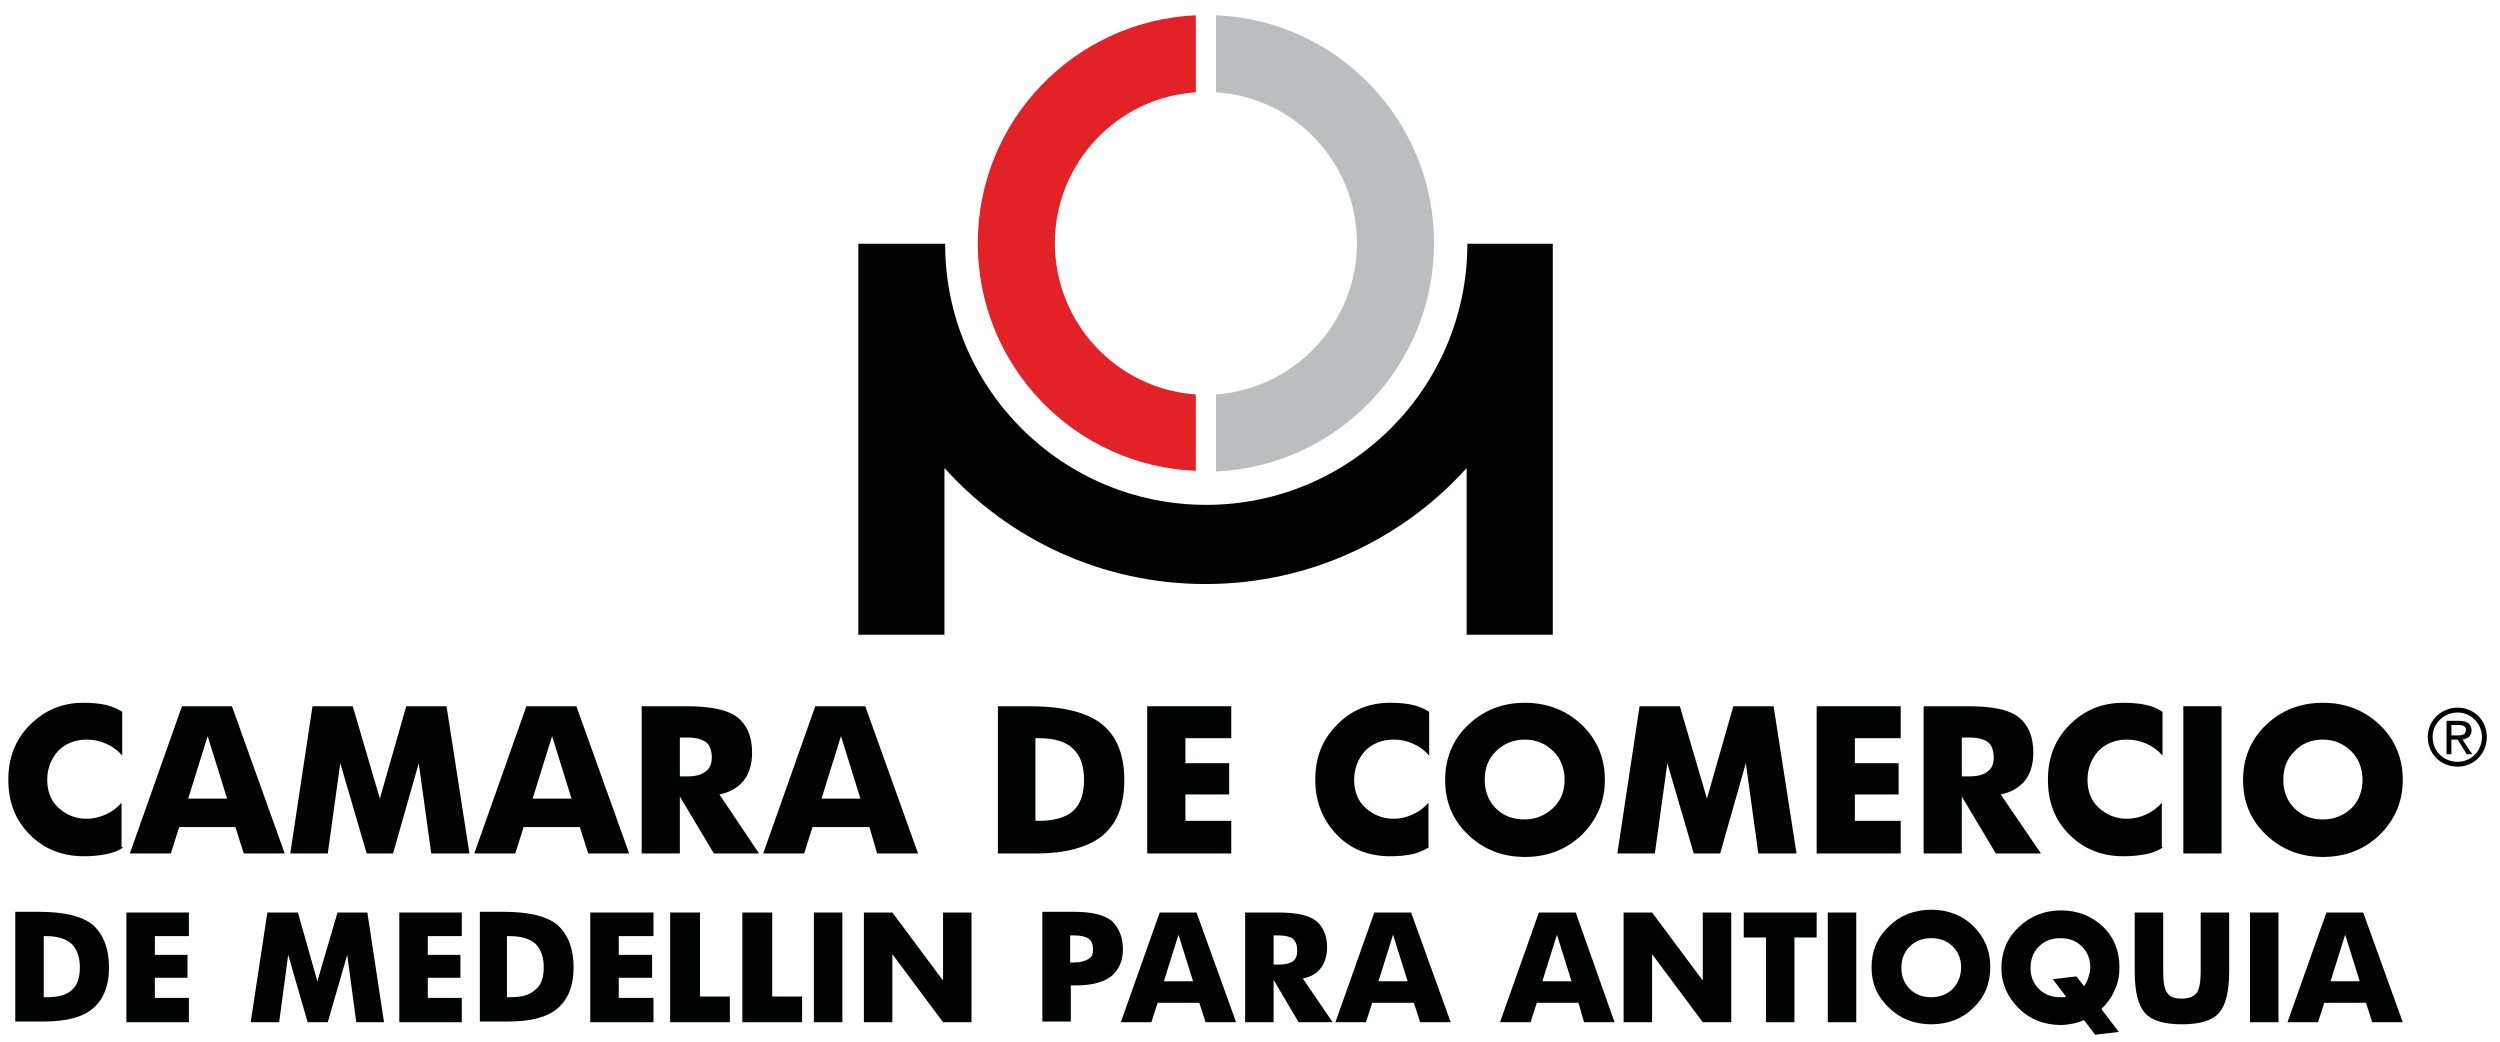
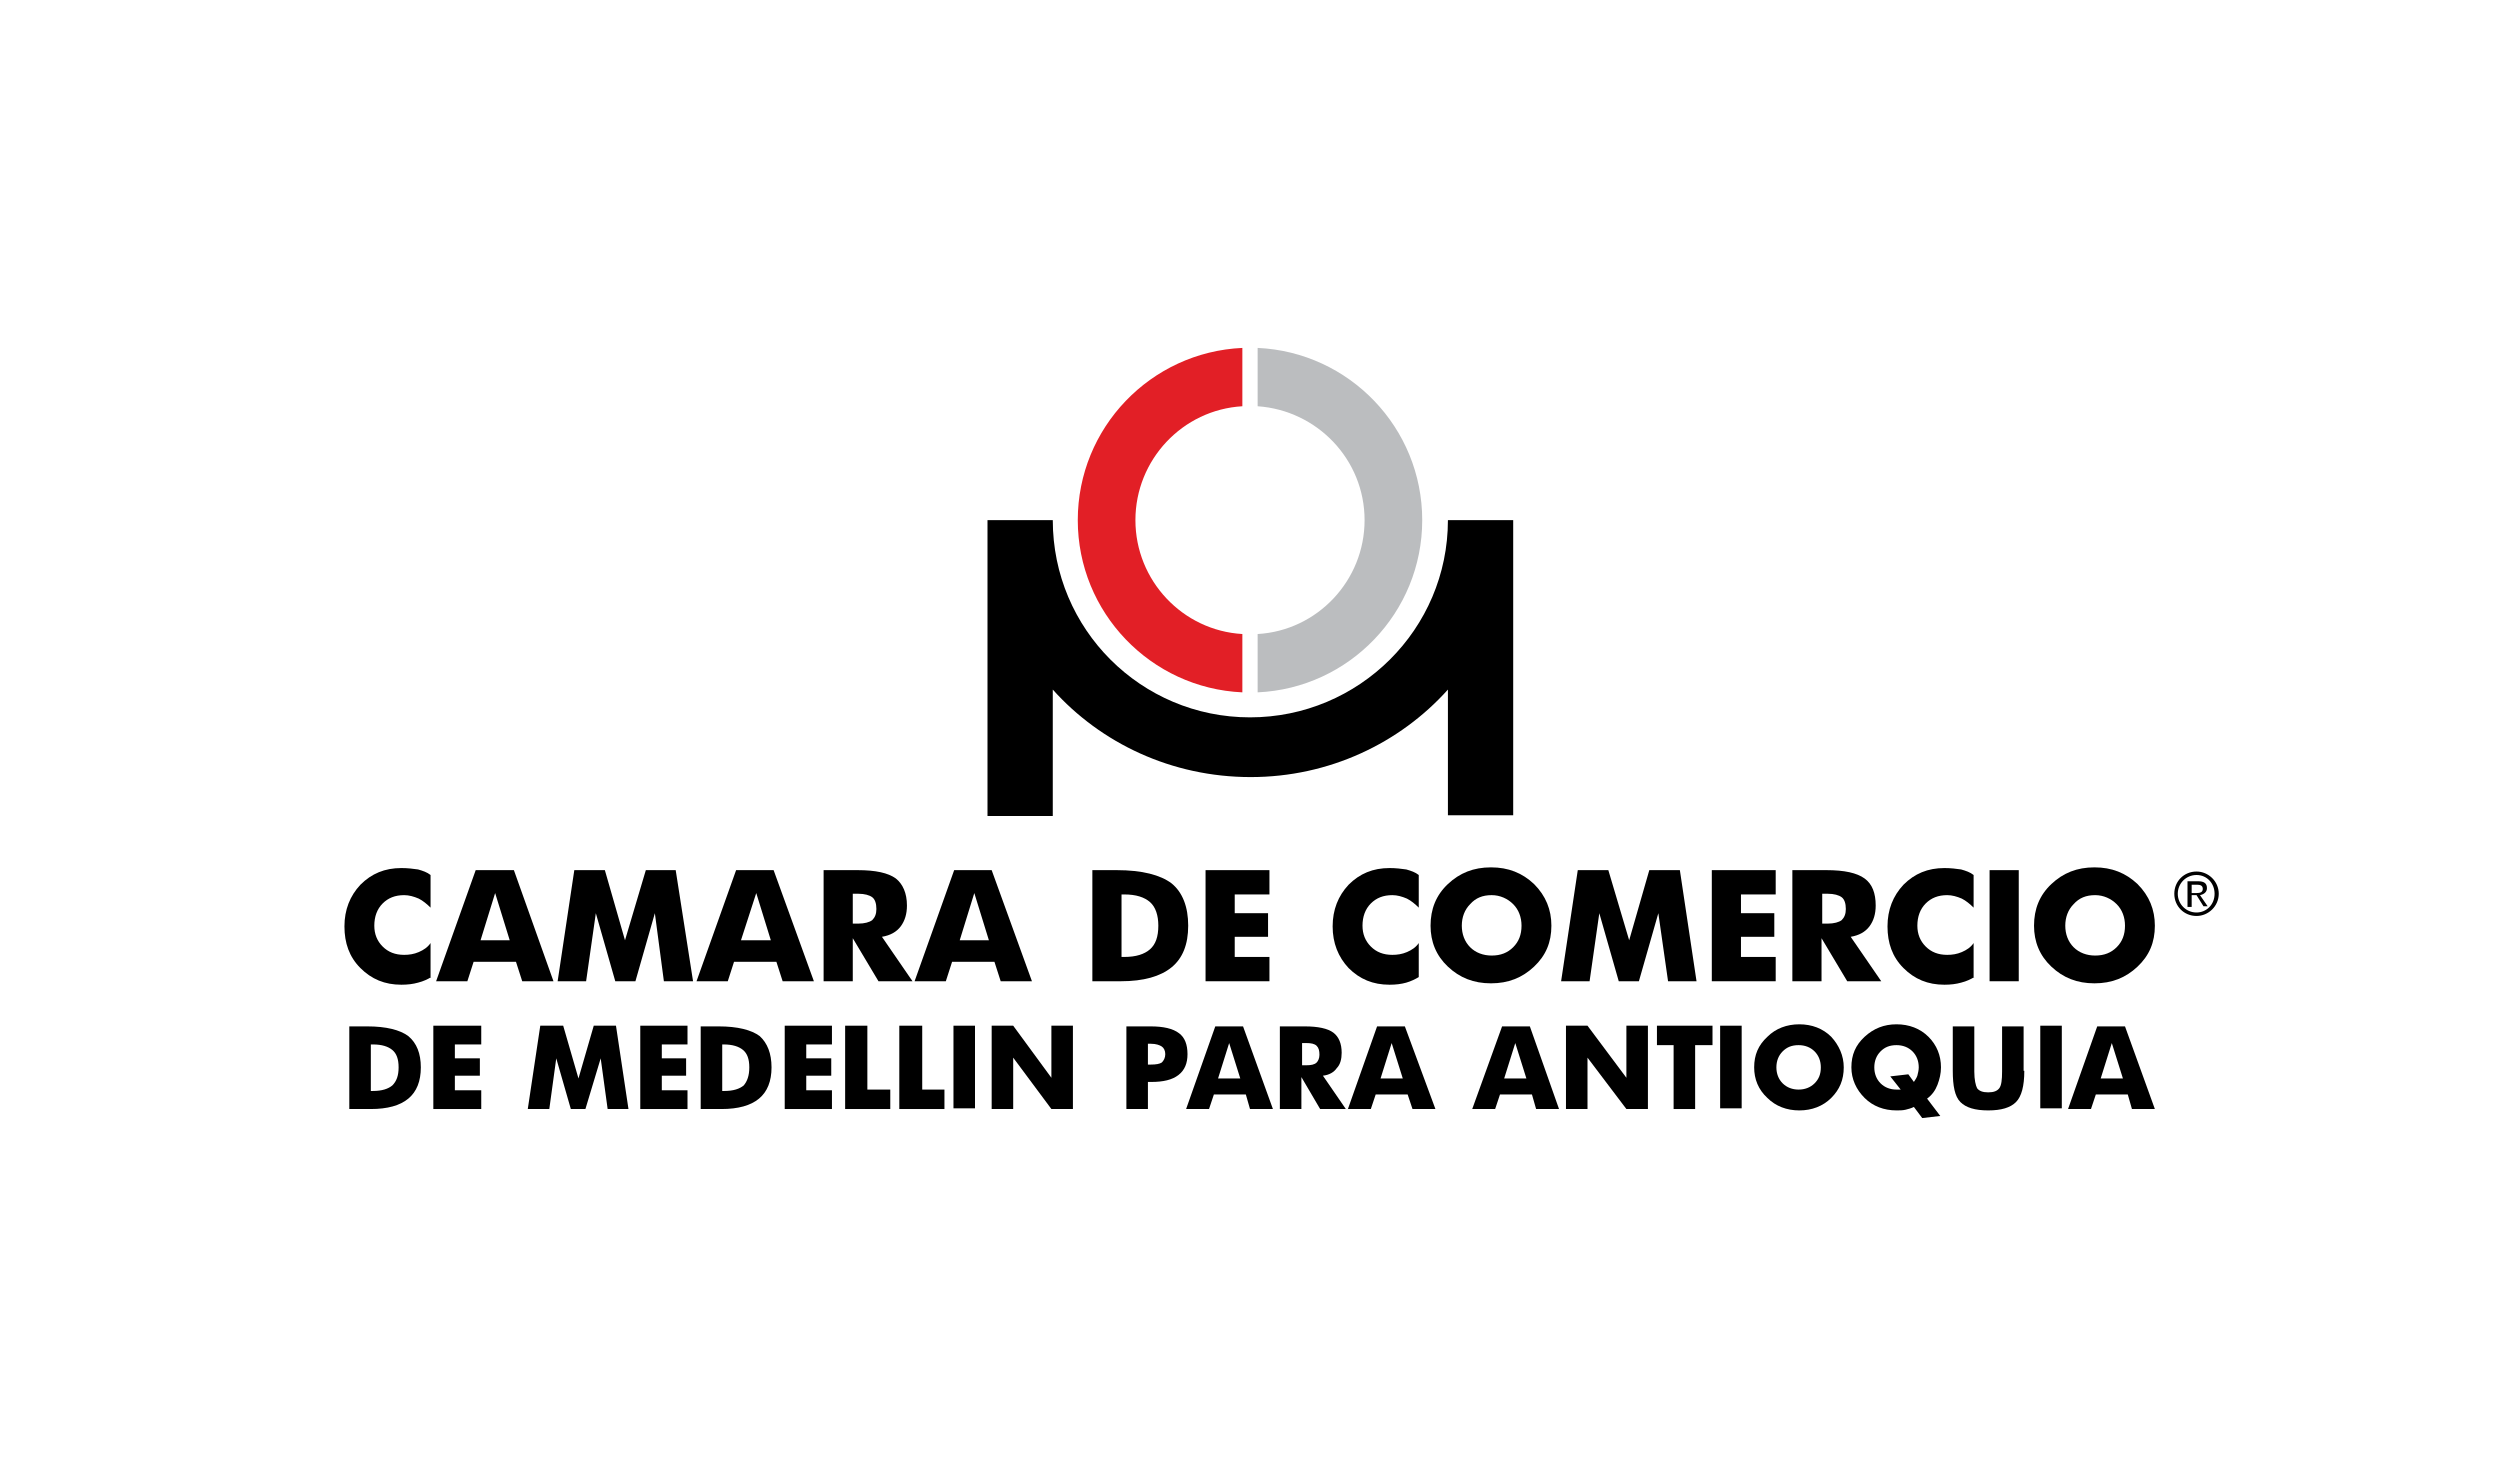
- <svg xmlns="http://www.w3.org/2000/svg" version="1.1" id="Capa_1" x="0px" y="0px" viewBox="0 0 360 150" style="enable-background:new 0 0 360 150;" xml:space="preserve">
+ <svg xmlns="http://www.w3.org/2000/svg" version="1.1" id="Capa_1" x="0px" y="0px" viewBox="0 0 360 210" style="enable-background:new 0 0 360 210;" xml:space="preserve">
  <style type="text/css">
- 	.st0{fill:#010202;}
- 	.st1{fill:#BBBDBF;}
- 	.st2{fill:#E22227;}
- 	.st3{display:none;}
- 	.st4{display:inline;fill:#BBBDBF;}
- 	.st5{display:inline;fill:none;stroke:#BBBDBF;stroke-width:0.283;stroke-miterlimit:10;}
+ 	.st0{fill:#BBBDBF;}
+ 	.st1{fill:#E21F26;}
</style>
  <g>
-     <path class="st0" d="M15.7,139.3c0,2.7-0.8,4.6-2.3,5.9c-1.5,1.3-3.9,1.9-7.2,1.9h-4v-15.8h3.4c3.6,0,6.2,0.6,7.8,1.9   C14.9,134.6,15.7,136.6,15.7,139.3 M11.5,139.3c0-1.5-0.4-2.6-1.2-3.4c-0.8-0.7-2-1.1-3.7-1.1H6.3v8.8h0.4c1.7,0,2.9-0.3,3.7-1.1   C11.1,141.9,11.5,140.8,11.5,139.3" />
-     <polygon class="st0" points="27.2,147.2 18.2,147.2 18.2,131.4 27.2,131.4 27.2,134.8 22.3,134.8 22.3,137.5 27,137.5 27,140.8    22.3,140.8 22.3,143.7 27.2,143.7  " />
-     <polygon class="st0" points="55.3,147.2 51.3,147.2 50,137.5 47.2,147.2 44.3,147.2 41.5,137.5 40.2,147.2 36.1,147.2 38.5,131.4    42.9,131.4 45.7,141.3 48.6,131.4 52.9,131.4  " />
-     <polygon class="st0" points="66.5,147.2 57.5,147.2 57.5,131.4 66.5,131.4 66.5,134.8 61.6,134.8 61.6,137.5 66.3,137.5    66.3,140.8 61.6,140.8 61.6,143.7 66.5,143.7  " />
-     <path class="st0" d="M82.6,139.3c0,2.7-0.8,4.6-2.3,5.9c-1.5,1.3-3.9,1.9-7.2,1.9h-4v-15.8h3.4c3.6,0,6.2,0.6,7.8,1.9   C81.8,134.6,82.6,136.6,82.6,139.3 M78.3,139.3c0-1.5-0.4-2.6-1.2-3.4c-0.8-0.7-2-1.1-3.7-1.1H73v8.8h0.4c1.7,0,2.9-0.3,3.7-1.1   C77.9,141.9,78.3,140.8,78.3,139.3" />
-     <polygon class="st0" points="94.1,147.2 85,147.2 85,131.4 94.1,131.4 94.1,134.8 89.1,134.8 89.1,137.5 93.9,137.5 93.9,140.8    89.1,140.8 89.1,143.7 94.1,143.7  " />
-     <polygon class="st0" points="105.1,147.2 96.5,147.2 96.5,131.4 100.8,131.4 100.8,143.5 105.1,143.5  " />
-     <polygon class="st0" points="115.5,147.2 106.9,147.2 106.9,131.4 111.2,131.4 111.2,143.5 115.5,143.5  " />
-     <rect x="117.2" y="131.4" class="st0" width="4.1" height="15.8" />
-     <polygon class="st0" points="139.9,147.2 135.8,147.2 128.5,137.4 128.5,147.2 124.4,147.2 124.4,131.4 128.5,131.4 135.8,141.2    135.8,131.4 139.9,131.4  " />
-     <path class="st0" d="M161.7,136.7c0,1.7-0.6,3-1.7,3.9c-1.2,0.9-2.9,1.3-5.1,1.3h-0.7v5.2h-4.1v-15.8h4.6c2.4,0,4.2,0.4,5.4,1.3   C161.1,133.6,161.7,134.9,161.7,136.7 M157.4,136.7c0-0.7-0.2-1.2-0.6-1.5c-0.4-0.3-1.1-0.5-2.1-0.5h-0.6v3.9h0.5   c1,0,1.7-0.2,2.1-0.5C157.2,137.9,157.4,137.4,157.4,136.7" />
-     <path class="st0" d="M178,147.2h-4.4l-0.9-2.8h-6l-0.9,2.8h-4.4l5.6-15.8h5.3L178,147.2z M171.8,141.3l-2.1-6.7l-2.1,6.7H171.8z" />
-     <path class="st0" d="M191.9,147.2H187l-3.6-6.1v6.1h-4.1v-15.8h4.8c2.6,0,4.4,0.4,5.4,1.2s1.6,2.1,1.6,3.8c0,1.2-0.3,2.2-0.9,3   c-0.6,0.8-1.5,1.3-2.6,1.5L191.9,147.2z M186.8,136.9c0-0.8-0.2-1.3-0.6-1.7c-0.4-0.3-1.1-0.5-2-0.5h-0.8v4.2h0.8   c0.9,0,1.6-0.2,2-0.5C186.6,138.1,186.8,137.6,186.8,136.9" />
-     <path class="st0" d="M208.9,147.2h-4.4l-0.9-2.8h-6l-0.9,2.8h-4.4l5.6-15.8h5.3L208.9,147.2z M202.7,141.3l-2.1-6.7l-2.1,6.7H202.7   z" />
-     <path class="st0" d="M232.5,147.2h-4.4l-0.8-2.8h-6l-0.9,2.8H216l5.6-15.8h5.3L232.5,147.2z M226.3,141.3l-2.1-6.7l-2.1,6.7H226.3z   " />
-     <polygon class="st0" points="249.3,147.2 245.2,147.2 237.9,137.4 237.9,147.2 233.8,147.2 233.8,131.4 237.9,131.4 245.2,141.2    245.2,131.4 249.3,131.4  " />
-     <polygon class="st0" points="261.6,135 258.4,135 258.4,147.2 254.3,147.2 254.3,135 251.1,135 251.1,131.4 261.6,131.4  " />
-     <rect x="263.2" y="131.4" class="st0" width="4.1" height="15.8" />
-     <path class="st0" d="M286.6,139.3c0,2.3-0.8,4.3-2.4,5.8c-1.6,1.6-3.7,2.4-6.1,2.4s-4.5-0.8-6.1-2.4c-1.7-1.6-2.5-3.5-2.5-5.8   s0.8-4.3,2.5-5.9c1.6-1.6,3.7-2.4,6.1-2.4s4.5,0.8,6.1,2.4C285.8,135,286.6,136.9,286.6,139.3 M282.4,139.3c0-1.2-0.4-2.2-1.2-3   c-0.8-0.8-1.8-1.2-3.1-1.2c-1.3,0-2.3,0.4-3.1,1.2c-0.8,0.8-1.2,1.8-1.2,3.1c0,1.2,0.4,2.2,1.2,3c0.8,0.8,1.8,1.2,3.1,1.2   c1.2,0,2.3-0.4,3.1-1.2C282,141.5,282.4,140.5,282.4,139.3" />
-     <path class="st0" d="M305.2,139.3c0,1.2-0.2,2.3-0.7,3.3c-0.4,1-1.1,1.9-1.9,2.7l2.5,3.3l-3.4,0.4l-1.6-2.1   c-0.5,0.2-1.1,0.4-1.6,0.5c-0.6,0.1-1.1,0.2-1.7,0.2c-2.4,0-4.5-0.8-6.1-2.4c-1.6-1.6-2.5-3.5-2.5-5.8s0.8-4.3,2.5-5.9   c1.7-1.6,3.7-2.4,6.1-2.4s4.4,0.8,6.1,2.4C304.4,135,305.2,136.9,305.2,139.3 M301,139.3c0-1.2-0.4-2.2-1.2-3   c-0.8-0.8-1.8-1.2-3.1-1.2c-1.3,0-2.3,0.4-3.1,1.2c-0.8,0.8-1.2,1.8-1.2,3.1c0,1.2,0.4,2.2,1.2,3c0.8,0.8,1.8,1.2,3.1,1.2   c0.1,0,0.3,0,0.4,0s0.3,0,0.4-0.1l-1.9-2.5l3.4-0.4l1.1,1.4c0.3-0.4,0.5-0.8,0.6-1.2C300.9,140.2,301,139.8,301,139.3" />
-     <path class="st0" d="M321,139.9c0,2.9-0.5,4.9-1.5,6s-2.8,1.6-5.3,1.6s-4.3-0.5-5.3-1.6s-1.5-3.1-1.5-6v-8.5h4.1v8.5   c0,1.6,0.2,2.6,0.6,3.1c0.4,0.6,1.1,0.8,2.1,0.8s1.7-0.3,2.1-0.8s0.6-1.6,0.6-3.1v-8.5h4.1L321,139.9L321,139.9z" />
-     <rect x="324" y="131.4" class="st0" width="4.1" height="15.8" />
-     <path class="st0" d="M346,147.2h-4.4l-0.9-2.8h-6l-0.9,2.8h-4.4l5.6-15.8h5.3L346,147.2z M339.8,141.3l-2.1-6.7l-2.1,6.7H339.8z" />
-     <path class="st0" d="M17.8,122c-0.7,0.5-1.5,0.8-2.5,1s-2,0.3-3.2,0.3c-3.1,0-5.7-1-7.8-3.1s-3.1-4.7-3.1-7.9c0-3.2,1-5.8,3.1-7.9   s4.6-3.2,7.7-3.2c1.2,0,2.3,0.1,3.2,0.3c0.9,0.2,1.8,0.6,2.4,1v6.3c-0.6-0.7-1.4-1.3-2.3-1.7c-0.9-0.4-1.8-0.6-2.8-0.6   c-1.7,0-3.1,0.6-4.1,1.6c-1,1.1-1.6,2.5-1.6,4.2c0,1.6,0.5,3,1.6,4s2.4,1.6,4.1,1.6c0.9,0,1.8-0.2,2.7-0.6c0.9-0.4,1.7-1,2.3-1.7   v6.4H17.8z" />
-     <path class="st0" d="M41,122.9h-5.9l-1.2-3.8h-8.1l-1.2,3.8h-5.9l7.5-21.2h7.2L41,122.9z M32.7,115l-2.8-9l-2.8,9H32.7z" />
-     <polygon class="st0" points="67.6,122.9 62.1,122.9 60.3,109.9 56.6,122.9 52.8,122.9 49,109.9 47.2,122.9 41.8,122.9 45,101.7    50.8,101.7 54.7,115 58.5,101.7 64.3,101.7  " />
-     <path class="st0" d="M90.6,122.9h-5.9l-1.2-3.8h-8.1l-1.2,3.8h-5.9l7.5-21.2H83L90.6,122.9z M82.3,115l-2.8-9l-2.8,9H82.3z" />
-     <path class="st0" d="M109.3,122.9h-6.5l-4.9-8.2v8.2h-5.5v-21.2h6.5c3.4,0,5.9,0.5,7.3,1.6s2.1,2.8,2.1,5.1c0,1.6-0.4,3-1.2,4   c-0.8,1-2,1.7-3.5,2L109.3,122.9z M102.5,109.1c0-1-0.3-1.8-0.8-2.2c-0.5-0.4-1.4-0.7-2.7-0.7h-1.1v5.6h1c1.2,0,2.1-0.2,2.7-0.7   C102.2,110.7,102.5,110,102.5,109.1" />
-     <path class="st0" d="M132.2,122.9h-5.9l-1.1-3.8H117l-1.2,3.8h-5.9l7.5-21.2h7.2L132.2,122.9z M123.9,115l-2.8-9l-2.8,9H123.9z" />
-     <path class="st0" d="M161.9,112.3c0,3.6-1,6.2-3.1,8c-2.1,1.7-5.3,2.6-9.7,2.6h-5.4v-21.2h4.6c4.8,0,8.3,0.9,10.4,2.6   C160.8,106,161.9,108.7,161.9,112.3 M156.1,112.3c0-2-0.5-3.5-1.6-4.5c-1-1-2.7-1.5-4.9-1.5h-0.5v11.9h0.5c2.2,0,3.9-0.5,4.9-1.4   C155.6,115.8,156.1,114.3,156.1,112.3" />
-     <polygon class="st0" points="177.3,122.9 165.2,122.9 165.2,101.7 177.3,101.7 177.3,106.3 170.7,106.3 170.7,109.9 177,109.9    177,114.4 170.7,114.4 170.7,118.2 177.3,118.2  " />
-     <path class="st0" d="M231.1,112.3c0,3.1-1.1,5.7-3.3,7.9c-2.2,2.1-4.9,3.2-8.2,3.2s-6-1.1-8.2-3.2s-3.3-4.7-3.3-7.9   c0-3.1,1.1-5.8,3.3-7.9s4.9-3.2,8.2-3.2c3.2,0,6,1.1,8.2,3.2S231.1,109.2,231.1,112.3 M225.3,112.3c0-1.6-0.5-3-1.6-4.1   s-2.5-1.7-4.1-1.7c-1.7,0-3.1,0.6-4.2,1.7c-1.1,1.1-1.6,2.4-1.6,4.1c0,1.6,0.5,3,1.6,4.1s2.5,1.6,4.1,1.6c1.7,0,3-0.6,4.1-1.6   C224.8,115.3,225.3,113.9,225.3,112.3" />
-     <polygon class="st0" points="258.7,122.9 253.2,122.9 251.4,109.9 247.7,122.9 243.9,122.9 240.1,109.9 238.3,122.9 232.9,122.9    236.1,101.7 241.9,101.7 245.8,115 249.6,101.7 255.4,101.7  " />
-     <polygon class="st0" points="273.7,122.9 261.6,122.9 261.6,101.7 273.7,101.7 273.7,106.3 267.1,106.3 267.1,109.9 273.4,109.9    273.4,114.4 267.1,114.4 267.1,118.2 273.7,118.2  " />
-     <path class="st0" d="M293.9,122.9h-6.5l-4.9-8.2v8.2H277v-21.2h6.5c3.4,0,5.9,0.5,7.2,1.6c1.4,1.1,2.1,2.8,2.1,5.1   c0,1.6-0.4,3-1.2,4c-0.8,1-2,1.7-3.5,2L293.9,122.9z M287.1,109.1c0-1-0.3-1.8-0.8-2.2c-0.5-0.4-1.4-0.7-2.7-0.7h-1.1v5.6h1   c1.2,0,2.1-0.2,2.7-0.7C286.8,110.7,287.1,110,287.1,109.1" />
-     <path class="st0" d="M311.5,122c-0.7,0.5-1.5,0.8-2.5,1s-2,0.3-3.2,0.3c-3.1,0-5.7-1-7.8-3.1c-2.1-2.1-3.1-4.7-3.1-7.9   c0-3.2,1-5.8,3.1-7.9s4.6-3.2,7.8-3.2c1.2,0,2.3,0.1,3.2,0.3c1,0.2,1.8,0.6,2.4,1v6.3c-0.6-0.7-1.4-1.3-2.3-1.7   c-0.9-0.4-1.8-0.6-2.8-0.6c-1.7,0-3.1,0.6-4.1,1.6c-1,1.1-1.6,2.5-1.6,4.2c0,1.6,0.5,3,1.6,4s2.4,1.6,4.1,1.6   c0.9,0,1.8-0.2,2.7-0.6c0.9-0.4,1.7-1,2.3-1.7v6.4H311.5z" />
-     <rect x="314.4" y="101.7" class="st0" width="5.5" height="21.2" />
-     <path class="st0" d="M346,112.3c0,3.1-1.1,5.7-3.3,7.9c-2.2,2.1-4.9,3.2-8.2,3.2c-3.3,0-6-1.1-8.2-3.2s-3.3-4.7-3.3-7.9   c0-3.1,1.1-5.8,3.3-7.9c2.2-2.1,4.9-3.2,8.2-3.2c3.3,0,6,1.1,8.2,3.2C344.9,106.5,346,109.2,346,112.3 M340.2,112.3   c0-1.6-0.5-3-1.6-4.1s-2.5-1.7-4.1-1.7c-1.7,0-3.1,0.6-4.1,1.7c-1.1,1.1-1.6,2.4-1.6,4.1c0,1.6,0.5,3,1.6,4.1s2.5,1.6,4.1,1.6   c1.7,0,3-0.6,4.1-1.6C339.7,115.3,340.2,113.9,340.2,112.3" />
-     <path class="st0" d="M205.8,122c-0.7,0.4-1.5,0.8-2.4,1c-1,0.2-2,0.3-3.2,0.3c-3.1,0-5.7-1-7.7-3.1s-3.1-4.7-3.1-7.9   c0-3.2,1-5.8,3.1-7.9c2-2.1,4.6-3.2,7.7-3.2c1.2,0,2.3,0.1,3.2,0.3c0.9,0.2,1.8,0.6,2.4,1v6.3c-0.6-0.7-1.4-1.3-2.3-1.7   c-0.9-0.4-1.8-0.6-2.8-0.6c-1.7,0-3.1,0.6-4.1,1.6c-1,1.1-1.6,2.5-1.6,4.2c0,1.6,0.5,3,1.6,4s2.4,1.6,4.1,1.6   c0.9,0,1.8-0.2,2.7-0.6s1.7-1,2.3-1.7v6.4H205.8z" />
-     <path class="st0" d="M350.3,106.1c0-1.9,1.6-3.5,3.6-3.5c1.9,0,3.5,1.6,3.5,3.5c0,2.1-1.6,3.6-3.5,3.6   C351.9,109.7,350.3,108.2,350.3,106.1 M353.9,110.4c2.3,0,4.2-1.8,4.2-4.3c0-2.4-1.9-4.2-4.2-4.2c-2.3,0-4.3,1.8-4.3,4.2   C349.6,108.6,351.5,110.4,353.9,110.4 M353,106.5h0.9l1.3,2.1h0.8l-1.4-2.1c0.7-0.1,1.3-0.5,1.3-1.3c0-0.9-0.6-1.4-1.7-1.4h-1.9   v4.8h0.7L353,106.5L353,106.5z M353,105.9v-1.5h1c0.5,0,1.1,0.1,1.1,0.7c0,0.7-0.6,0.8-1.2,0.8H353z" />
-     <g>
-       <path class="st1" d="M206.5,35c0-17.6-13.9-32.1-31.4-32.8v11.1c11.4,0.7,20.3,10.2,20.3,21.7s-9,21-20.3,21.8v11.1    C192.6,67.1,206.5,52.7,206.5,35" />
-       <path class="st2" d="M151.9,35c0-11.5,9-21,20.3-21.7V2.2C154.7,3,140.8,17.4,140.8,35c0,17.7,13.9,32.1,31.4,32.8v-11    C160.8,56,151.9,46.5,151.9,35" />
-       <path class="st0" d="M215,35.1h-3.7c0,20.8-16.9,37.6-37.6,37.6c-20.8,0-37.6-16.8-37.6-37.6h-9.7h-2.8v56.3H136v-24    c9.2,10.2,22.6,16.7,37.6,16.7s28.4-6.5,37.6-16.7v24h12.4V35.1H215z" />
-     </g>
-   </g>
-   <g class="st3">
-     <path class="st4" d="M173.6-63.5c-18.1,0-32.8,14.7-32.8,32.8s14.7,32.8,32.8,32.8s32.8-14.7,32.8-32.8   C206.5-48.8,191.8-63.5,173.6-63.5 M173.6-8.9c-12,0-21.8-9.8-21.8-21.8s9.8-21.8,21.8-21.8s21.8,9.8,21.8,21.8   C195.4-18.6,185.7-8.9,173.6-8.9" />
-     <path class="st4" d="M173.6,147.5c-18.1,0-32.8,14.7-32.8,32.8s14.7,32.8,32.8,32.8s32.8-14.7,32.8-32.8   C206.5,162.2,191.8,147.5,173.6,147.5 M173.6,202.1c-12,0-21.8-9.8-21.8-21.8s9.8-21.8,21.8-21.8s21.8,9.8,21.8,21.8   C195.4,192.4,185.7,202.1,173.6,202.1" />
-     <path class="st4" d="M-64.4,74.8c0,18.1,14.7,32.8,32.8,32.8S1.3,93,1.3,74.8C1.3,56.7-13.4,42-31.5,42S-64.4,56.7-64.4,74.8    M-9.8,74.8c0,12-9.8,21.8-21.8,21.8s-21.8-9.8-21.8-21.8S-43.6,53-31.6,53C-19.5,53.1-9.8,62.8-9.8,74.8" />
-     <path class="st4" d="M346,74.8c0,18.1,14.7,32.8,32.8,32.8c18.1,0,32.8-14.7,32.8-32.8S396.9,42,378.8,42   C360.7,42,346,56.7,346,74.8 M400.6,74.8c0,12-9.8,21.8-21.8,21.8S357,86.8,357,74.8S366.8,53,378.8,53   C390.8,53.1,400.6,62.8,400.6,74.8" />
-     <rect x="-64.4" y="-63.5" class="st5" width="476" height="276.7" />
-     <rect x="1.3" y="2.2" class="st5" width="344.7" height="145.3" />
+     <path d="M60.6,153.7c0,2-0.6,3.5-1.8,4.5c-1.2,1-3,1.5-5.4,1.5h-3.1v-11.9h2.6c2.7,0,4.7,0.5,5.9,1.4   C60,150.2,60.6,151.7,60.6,153.7 M57.4,153.7c0-1.2-0.3-2-0.9-2.5c-0.6-0.5-1.5-0.8-2.8-0.8h-0.3v6.7h0.3c1.3,0,2.2-0.3,2.8-0.8   C57.1,155.7,57.4,154.9,57.4,153.7" />
+     <polygon points="69.3,159.7 62.4,159.7 62.4,147.7 69.3,147.7 69.3,150.4 65.5,150.4 65.5,152.4 69.1,152.4 69.1,154.9 65.5,154.9    65.5,157 69.3,157  " />
+     <polygon points="90.5,159.7 87.5,159.7 86.5,152.4 84.3,159.7 82.2,159.7 80.1,152.4 79.1,159.7 76,159.7 77.8,147.7 81.1,147.7    83.3,155.3 85.5,147.7 88.7,147.7  " />
+     <polygon points="99,159.7 92.2,159.7 92.2,147.7 99,147.7 99,150.4 95.3,150.4 95.3,152.4 98.8,152.4 98.8,154.9 95.3,154.9    95.3,157 99,157  " />
+     <path d="M111.1,153.7c0,2-0.6,3.5-1.8,4.5c-1.2,1-3,1.5-5.4,1.5h-3v-11.9h2.6c2.7,0,4.7,0.5,5.9,1.4   C110.5,150.2,111.1,151.7,111.1,153.7 M107.9,153.7c0-1.2-0.3-2-0.9-2.5c-0.6-0.5-1.5-0.8-2.8-0.8H104v6.7h0.3   c1.3,0,2.2-0.3,2.8-0.8C107.6,155.7,107.9,154.9,107.9,153.7" />
+     <polygon points="119.8,159.7 113,159.7 113,147.7 119.8,147.7 119.8,150.4 116.1,150.4 116.1,152.4 119.7,152.4 119.7,154.9    116.1,154.9 116.1,157 119.8,157  " />
+     <polygon points="128.2,159.7 121.7,159.7 121.7,147.7 124.9,147.7 124.9,156.9 128.2,156.9  " />
+     <polygon points="136,159.7 129.5,159.7 129.5,147.7 132.8,147.7 132.8,156.9 136,156.9  " />
+     <rect x="137.3" y="147.7" width="3.1" height="11.9" />
+     <polygon points="154.5,159.7 151.4,159.7 145.9,152.3 145.9,159.7 142.8,159.7 142.8,147.7 145.9,147.7 151.4,155.2 151.4,147.7    154.5,147.7  " />
+     <path d="M171,151.8c0,1.3-0.4,2.3-1.3,3c-0.9,0.7-2.2,1-3.9,1h-0.5v3.9h-3.1v-11.9h3.5c1.8,0,3.2,0.3,4.1,1   C170.6,149.4,171,150.4,171,151.8 M167.8,151.8c0-0.5-0.2-0.9-0.5-1.1c-0.3-0.2-0.8-0.4-1.6-0.4h-0.4v3h0.4c0.8,0,1.3-0.1,1.6-0.3   C167.6,152.7,167.8,152.3,167.8,151.8" />
+     <path d="M183.3,159.7h-3.3l-0.6-2.1h-4.6l-0.7,2.1h-3.3l4.2-11.9h4L183.3,159.7z M178.6,155.3l-1.6-5.1l-1.6,5.1H178.6z" />
+     <path d="M193.8,159.7h-3.7l-2.7-4.6v4.6h-3.1v-11.9h3.6c1.9,0,3.3,0.3,4.1,0.9c0.8,0.6,1.2,1.6,1.2,2.9c0,0.9-0.2,1.7-0.7,2.2   c-0.4,0.6-1.1,1-2,1.1L193.8,159.7z M190,151.9c0-0.6-0.1-1-0.4-1.3c-0.3-0.3-0.8-0.4-1.5-0.4h-0.6v3.2h0.6c0.7,0,1.2-0.1,1.5-0.4   C189.8,152.8,190,152.4,190,151.9" />
+     <path d="M206.7,159.7h-3.3l-0.7-2.1h-4.6l-0.7,2.1h-3.3l4.2-11.9h4L206.7,159.7z M202,155.3l-1.6-5.1l-1.6,5.1H202z" />
+     <path d="M224.5,159.7h-3.3l-0.6-2.1H216l-0.7,2.1H212l4.3-11.9h4L224.5,159.7z M219.8,155.3l-1.6-5.1l-1.6,5.1H219.8z" />
+     <polygon points="237.3,159.7 234.2,159.7 228.6,152.3 228.6,159.7 225.5,159.7 225.5,147.7 228.6,147.7 234.2,155.2 234.2,147.7    237.3,147.7  " />
+     <polygon points="246.6,150.5 244.1,150.5 244.1,159.7 241,159.7 241,150.5 238.6,150.5 238.6,147.7 246.6,147.7  " />
+     <rect x="247.7" y="147.7" width="3.1" height="11.9" />
+     <path d="M265.5,153.7c0,1.8-0.6,3.2-1.8,4.4c-1.2,1.2-2.8,1.8-4.6,1.8c-1.8,0-3.4-0.6-4.6-1.8c-1.3-1.2-1.9-2.7-1.9-4.4   c0-1.8,0.6-3.2,1.9-4.4c1.2-1.2,2.8-1.8,4.6-1.8c1.8,0,3.4,0.6,4.6,1.8C264.8,150.5,265.5,152,265.5,153.7 M262.2,153.7   c0-0.9-0.3-1.7-0.9-2.3c-0.6-0.6-1.4-0.9-2.3-0.9c-1,0-1.7,0.3-2.3,0.9c-0.6,0.6-0.9,1.4-0.9,2.3c0,0.9,0.3,1.7,0.9,2.3   c0.6,0.6,1.4,0.9,2.3,0.9c0.9,0,1.7-0.3,2.3-0.9C261.9,155.4,262.2,154.7,262.2,153.7" />
+     <path d="M279.5,153.7c0,0.9-0.2,1.7-0.5,2.5c-0.3,0.8-0.8,1.5-1.5,2l1.9,2.5l-2.6,0.3l-1.2-1.6c-0.4,0.2-0.8,0.3-1.2,0.4   c-0.4,0.1-0.9,0.1-1.3,0.1c-1.8,0-3.4-0.6-4.6-1.8c-1.2-1.2-1.9-2.7-1.9-4.4c0-1.8,0.6-3.2,1.9-4.4c1.3-1.2,2.8-1.8,4.6-1.8   c1.8,0,3.4,0.6,4.6,1.8C278.9,150.5,279.5,152,279.5,153.7 M276.3,153.7c0-0.9-0.3-1.7-0.9-2.3c-0.6-0.6-1.4-0.9-2.3-0.9   c-1,0-1.7,0.3-2.3,0.9c-0.6,0.6-0.9,1.4-0.9,2.3c0,0.9,0.3,1.7,0.9,2.3c0.6,0.6,1.4,0.9,2.3,0.9c0.1,0,0.2,0,0.3,0   c0.1,0,0.2,0,0.3,0l-1.5-1.9l2.6-0.3l0.8,1.1c0.2-0.3,0.4-0.6,0.5-0.9C276.2,154.5,276.3,154.1,276.3,153.7" />
+     <path d="M291.5,154.2c0,2.2-0.4,3.7-1.2,4.5c-0.8,0.8-2.1,1.2-4,1.2c-1.9,0-3.2-0.4-4-1.2c-0.8-0.8-1.1-2.3-1.1-4.5v-6.4h3.1v6.5   c0,1.2,0.2,2,0.4,2.4c0.3,0.4,0.8,0.6,1.6,0.6c0.8,0,1.3-0.2,1.6-0.6c0.3-0.4,0.4-1.2,0.4-2.4v-6.5h3.1V154.2z" />
+     <rect x="293.8" y="147.7" width="3.1" height="11.9" />
+     <path d="M310.3,159.7H307l-0.6-2.1h-4.6l-0.7,2.1h-3.3l4.2-11.9h4L310.3,159.7z M305.7,155.3l-1.6-5.1l-1.6,5.1H305.7z" />
+     <path d="M62.1,140.7c-0.5,0.3-1.1,0.6-1.9,0.8c-0.7,0.2-1.5,0.3-2.4,0.3c-2.4,0-4.3-0.8-5.9-2.4c-1.6-1.6-2.3-3.6-2.3-6   c0-2.4,0.8-4.4,2.3-6c1.6-1.6,3.5-2.4,5.9-2.4c0.9,0,1.7,0.1,2.4,0.2c0.7,0.2,1.3,0.4,1.8,0.8v4.7c-0.5-0.5-1.1-1-1.7-1.3   c-0.7-0.3-1.4-0.5-2.1-0.5c-1.3,0-2.3,0.4-3.1,1.2c-0.8,0.8-1.2,1.9-1.2,3.2c0,1.2,0.4,2.2,1.2,3c0.8,0.8,1.8,1.2,3.1,1.2   c0.7,0,1.4-0.1,2.1-0.4c0.7-0.3,1.3-0.7,1.7-1.3V140.7z" />
+     <path d="M79.7,141.3h-4.5l-0.9-2.8h-6.1l-0.9,2.8h-4.5l5.7-16H74L79.7,141.3z M73.4,135.4l-2.1-6.8l-2.1,6.8H73.4z" />
+     <polygon points="99.8,141.3 95.6,141.3 94.3,131.5 91.5,141.3 88.6,141.3 85.8,131.5 84.4,141.3 80.3,141.3 82.7,125.3 87.1,125.3    90,135.4 93,125.3 97.3,125.3  " />
+     <path d="M117.2,141.3h-4.5l-0.9-2.8h-6.1l-0.9,2.8h-4.5l5.7-16h5.4L117.2,141.3z M111,135.4l-2.1-6.8l-2.2,6.8H111z" />
+     <path d="M131.4,141.3h-4.9l-3.7-6.2v6.2h-4.2v-16h4.9c2.6,0,4.4,0.4,5.5,1.2c1,0.8,1.6,2.1,1.6,3.9c0,1.2-0.3,2.2-0.9,3   c-0.6,0.8-1.5,1.3-2.7,1.5L131.4,141.3z M126.2,130.9c0-0.8-0.2-1.4-0.6-1.7c-0.4-0.3-1.1-0.5-2-0.5h-0.8v4.3h0.8   c0.9,0,1.6-0.2,2-0.5C126,132.1,126.2,131.6,126.2,130.9" />
+     <path d="M148.6,141.3h-4.5l-0.9-2.8h-6.1l-0.9,2.8h-4.5l5.7-16h5.4L148.6,141.3z M142.4,135.4l-2.1-6.8l-2.1,6.8H142.4z" />
+     <path d="M171.1,133.3c0,2.7-0.8,4.7-2.4,6c-1.6,1.3-4,2-7.3,2h-4.1v-16h3.5c3.7,0,6.3,0.7,7.9,1.9   C170.3,128.5,171.1,130.6,171.1,133.3 M166.8,133.3c0-1.5-0.4-2.7-1.2-3.4c-0.8-0.7-2-1.1-3.7-1.1h-0.4v9h0.4   c1.7,0,2.9-0.4,3.7-1.1C166.4,136,166.8,134.9,166.8,133.3" />
+     <polygon points="182.8,141.3 173.6,141.3 173.6,125.3 182.8,125.3 182.8,128.8 177.8,128.8 177.8,131.5 182.6,131.5 182.6,134.9    177.8,134.9 177.8,137.8 182.8,137.8  " />
+     <path d="M223.4,133.3c0,2.4-0.8,4.3-2.5,5.9c-1.7,1.6-3.7,2.4-6.2,2.4c-2.5,0-4.5-0.8-6.2-2.4c-1.7-1.6-2.5-3.6-2.5-5.9   c0-2.4,0.8-4.4,2.5-6c1.7-1.6,3.7-2.4,6.2-2.4c2.5,0,4.5,0.8,6.2,2.4C222.6,129,223.4,131,223.4,133.3 M219.1,133.3   c0-1.2-0.4-2.3-1.2-3.1c-0.8-0.8-1.9-1.3-3.1-1.3c-1.3,0-2.3,0.4-3.1,1.3c-0.8,0.8-1.2,1.9-1.2,3.1c0,1.2,0.4,2.3,1.2,3.1   c0.8,0.8,1.9,1.2,3.1,1.2c1.3,0,2.3-0.4,3.1-1.2C218.7,135.6,219.1,134.6,219.1,133.3" />
+     <polygon points="244.3,141.3 240.2,141.3 238.8,131.5 236,141.3 233.1,141.3 230.3,131.5 228.9,141.3 224.8,141.3 227.2,125.3    231.6,125.3 234.6,135.4 237.5,125.3 241.9,125.3  " />
+     <polygon points="255.7,141.3 246.5,141.3 246.5,125.3 255.7,125.3 255.7,128.8 250.7,128.8 250.7,131.5 255.5,131.5 255.5,134.9    250.7,134.9 250.7,137.8 255.7,137.8  " />
+     <path d="M270.9,141.3H266l-3.7-6.2v6.2h-4.2v-16h4.9c2.6,0,4.4,0.4,5.5,1.2c1.1,0.8,1.6,2.1,1.6,3.9c0,1.2-0.3,2.2-0.9,3   c-0.6,0.8-1.5,1.3-2.7,1.5L270.9,141.3z M265.8,130.9c0-0.8-0.2-1.4-0.6-1.7c-0.4-0.3-1.1-0.5-2-0.5h-0.8v4.3h0.8   c0.9,0,1.6-0.2,2-0.5C265.6,132.1,265.8,131.6,265.8,130.9" />
+     <path d="M284.3,140.7c-0.5,0.3-1.1,0.6-1.9,0.8c-0.7,0.2-1.5,0.3-2.4,0.3c-2.4,0-4.3-0.8-5.9-2.4c-1.6-1.6-2.3-3.6-2.3-6   c0-2.4,0.8-4.4,2.3-6c1.6-1.6,3.5-2.4,5.9-2.4c0.9,0,1.7,0.1,2.4,0.2c0.7,0.2,1.3,0.4,1.8,0.8v4.7c-0.5-0.5-1.1-1-1.7-1.3   c-0.7-0.3-1.4-0.5-2.1-0.5c-1.3,0-2.3,0.4-3.1,1.2c-0.8,0.8-1.2,1.9-1.2,3.2c0,1.2,0.4,2.2,1.2,3c0.8,0.8,1.8,1.2,3.1,1.2   c0.7,0,1.4-0.1,2.1-0.4c0.7-0.3,1.3-0.7,1.7-1.3V140.7z" />
+     <rect x="286.5" y="125.3" width="4.2" height="16" />
+     <path d="M310.3,133.3c0,2.4-0.8,4.3-2.5,5.9c-1.7,1.6-3.7,2.4-6.2,2.4c-2.5,0-4.5-0.8-6.2-2.4c-1.7-1.6-2.5-3.6-2.5-5.9   c0-2.4,0.8-4.4,2.5-6c1.7-1.6,3.7-2.4,6.2-2.4c2.5,0,4.5,0.8,6.2,2.4C309.5,129,310.3,131,310.3,133.3 M306,133.3   c0-1.2-0.4-2.3-1.2-3.1c-0.8-0.8-1.9-1.3-3.1-1.3c-1.3,0-2.3,0.4-3.1,1.3c-0.8,0.8-1.2,1.9-1.2,3.1c0,1.2,0.4,2.3,1.2,3.1   c0.8,0.8,1.9,1.2,3.1,1.2c1.3,0,2.3-0.4,3.1-1.2C305.6,135.6,306,134.6,306,133.3" />
+     <path d="M204.3,140.7c-0.5,0.3-1.1,0.6-1.8,0.8c-0.7,0.2-1.5,0.3-2.4,0.3c-2.4,0-4.3-0.8-5.9-2.4c-1.5-1.6-2.3-3.6-2.3-6   c0-2.4,0.8-4.4,2.3-6c1.6-1.6,3.5-2.4,5.9-2.4c0.9,0,1.7,0.1,2.4,0.2c0.7,0.2,1.3,0.4,1.8,0.8v4.7c-0.5-0.5-1.1-1-1.7-1.3   c-0.7-0.3-1.4-0.5-2.1-0.5c-1.3,0-2.3,0.4-3.1,1.2c-0.8,0.8-1.2,1.9-1.2,3.2c0,1.2,0.4,2.2,1.2,3c0.8,0.8,1.8,1.2,3.1,1.2   c0.7,0,1.4-0.1,2.1-0.4c0.7-0.3,1.3-0.7,1.7-1.3V140.7z" />
+     <path d="M313.6,128.7c0-1.5,1.2-2.7,2.7-2.7c1.5,0,2.6,1.2,2.6,2.7c0,1.6-1.2,2.7-2.6,2.7C314.8,131.4,313.6,130.2,313.6,128.7    M316.3,131.9c1.7,0,3.2-1.4,3.2-3.2c0-1.8-1.5-3.2-3.2-3.2c-1.8,0-3.2,1.4-3.2,3.2C313.1,130.5,314.5,131.9,316.3,131.9    M315.6,128.9h0.7l1,1.6h0.6l-1.1-1.6c0.5-0.1,1-0.4,1-1c0-0.7-0.4-1-1.3-1H315v3.7h0.6V128.9z M315.6,128.5v-1.1h0.8   c0.4,0,0.8,0.1,0.8,0.6c0,0.5-0.4,0.6-0.9,0.6H315.6z" />
+     <path class="st0" d="M204.8,74.9c0-13.3-10.5-24.2-23.7-24.8v8.4c8.6,0.6,15.4,7.7,15.4,16.4c0,8.7-6.8,15.9-15.4,16.4v8.4   C194.3,99.1,204.8,88.2,204.8,74.9" />
+     <path class="st1" d="M163.5,74.9c0-8.7,6.8-15.9,15.4-16.4v-8.4c-13.2,0.6-23.7,11.5-23.7,24.8c0,13.3,10.5,24.2,23.7,24.8v-8.4   C170.3,90.8,163.5,83.6,163.5,74.9" />
+     <path d="M211.3,74.9h-2.8c0,15.7-12.8,28.4-28.5,28.4c-15.7,0-28.4-12.7-28.4-28.4h-7.3h-2.1v42.6h9.4V99.3   c6.9,7.7,17.1,12.6,28.5,12.6c11.3,0,21.5-4.9,28.4-12.6v18.1h9.4V74.9H211.3z" />
  </g>
</svg>
